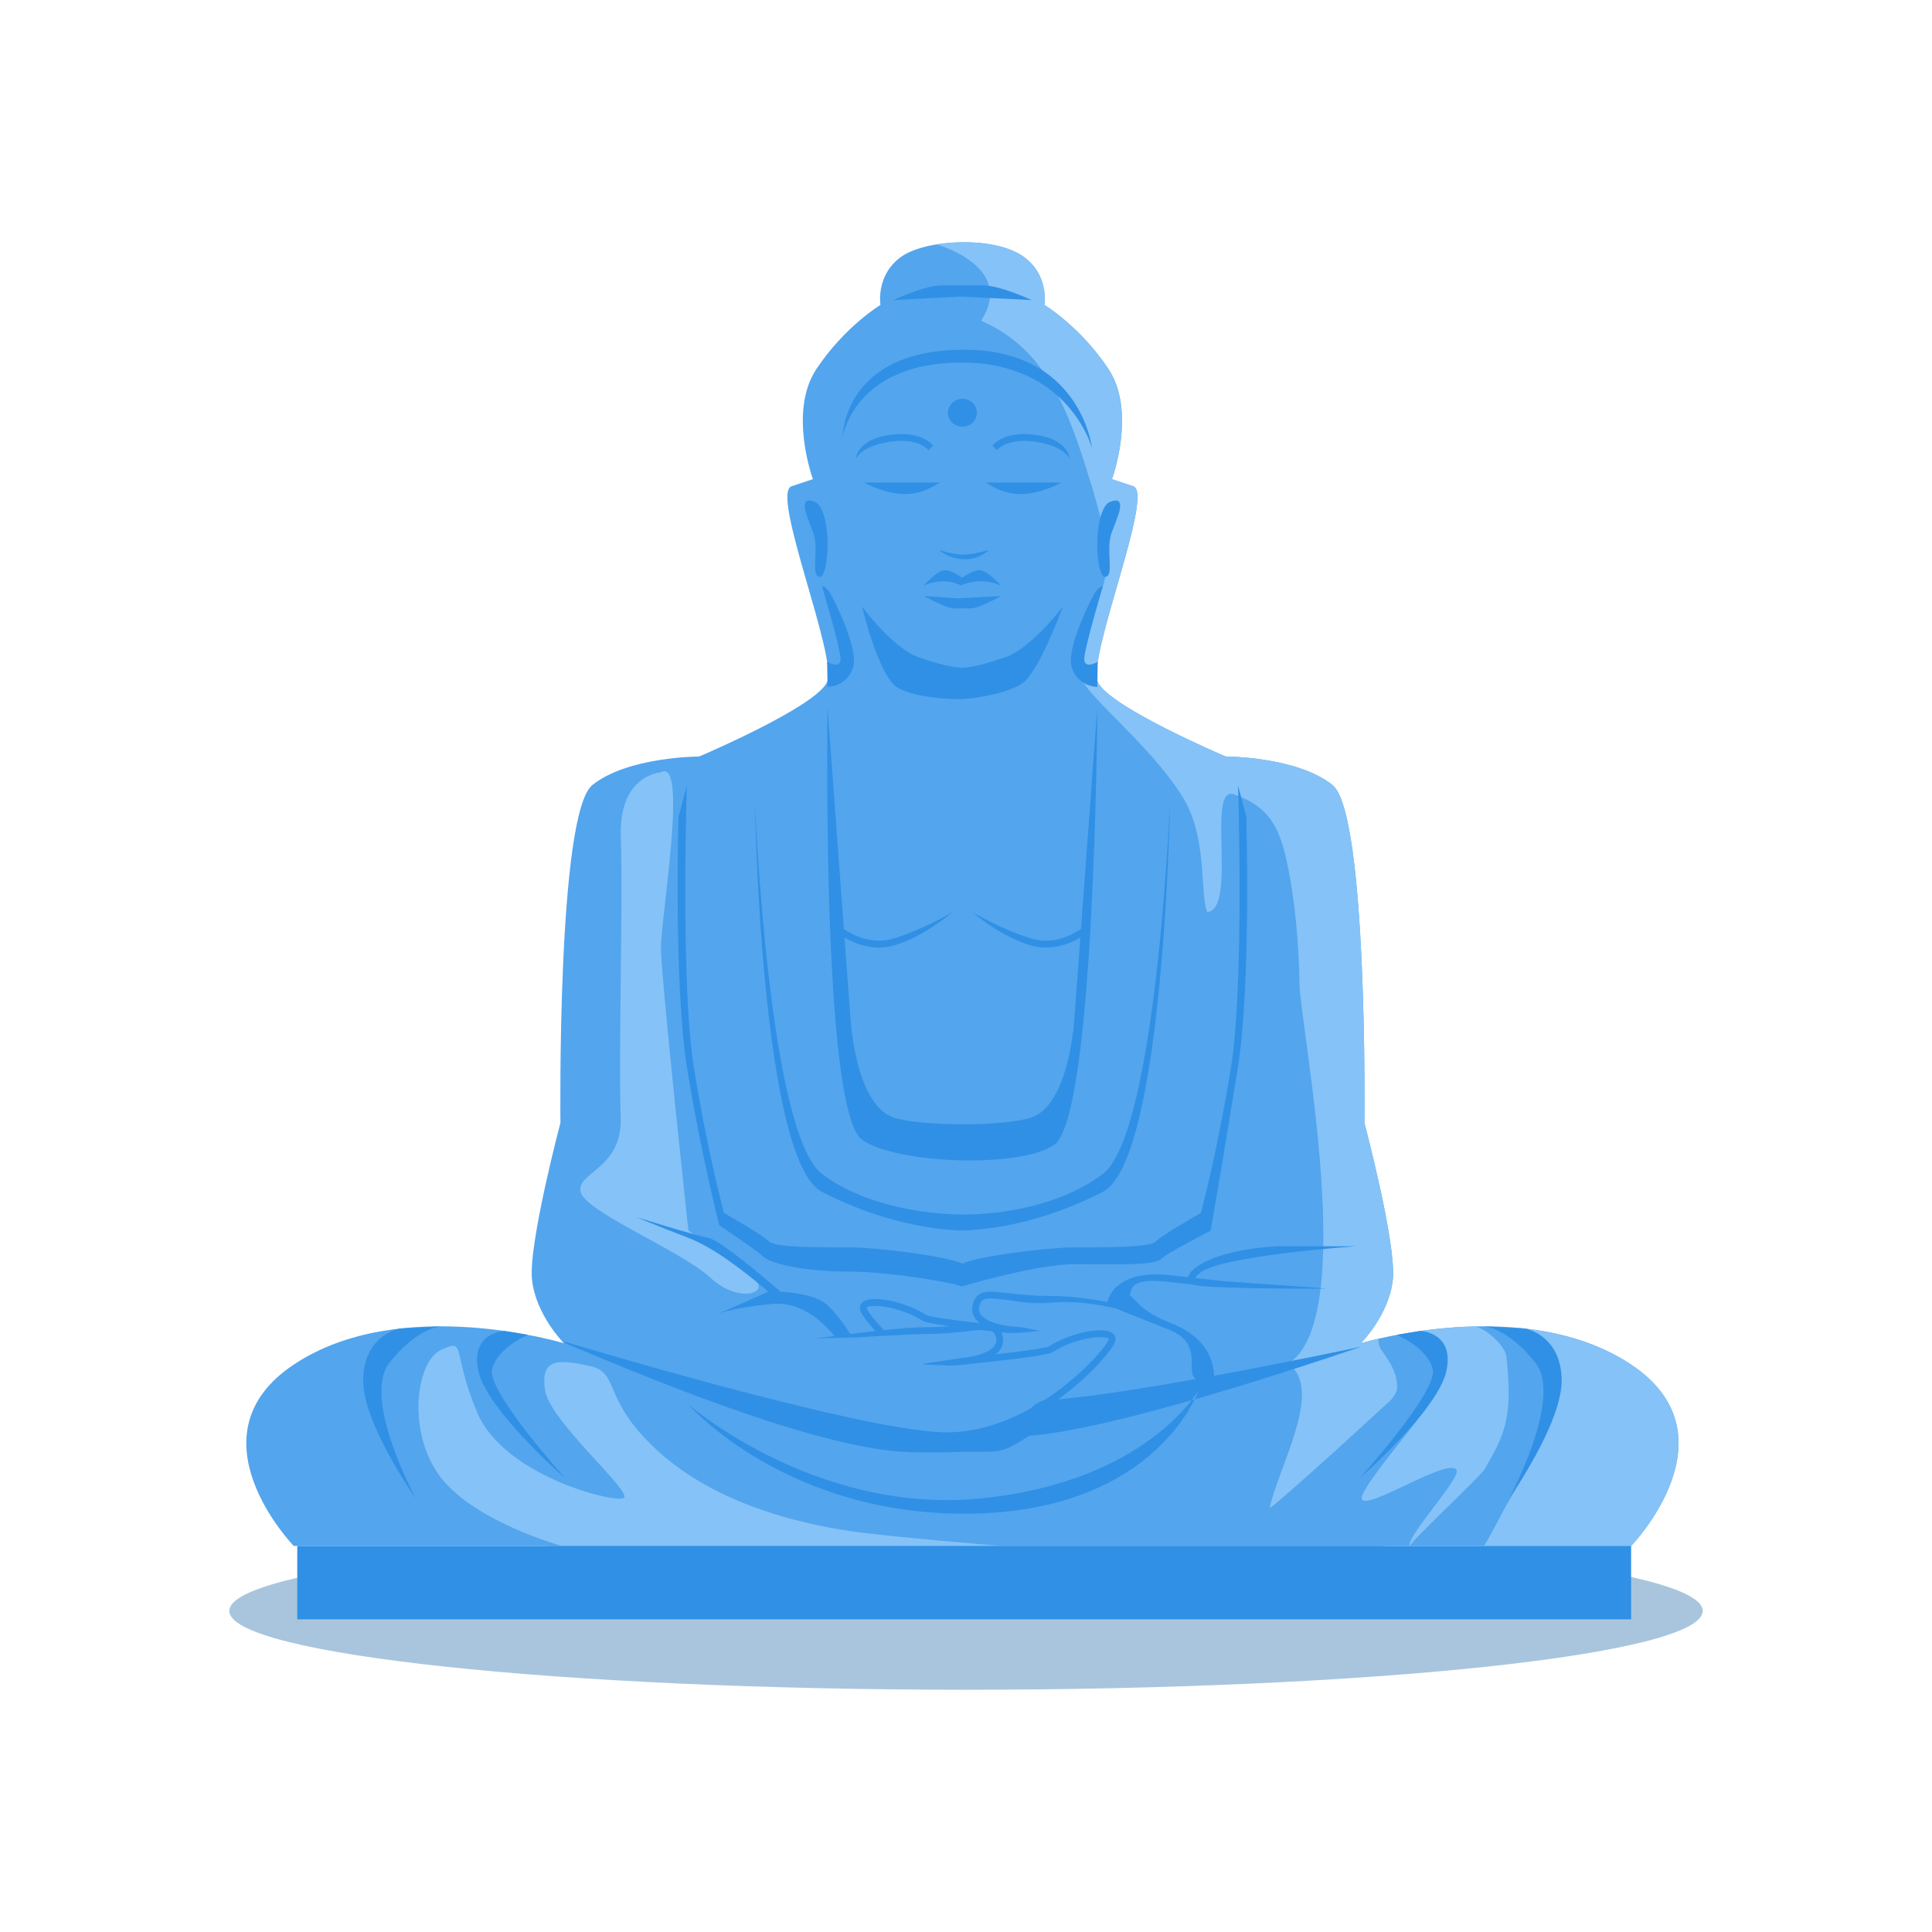
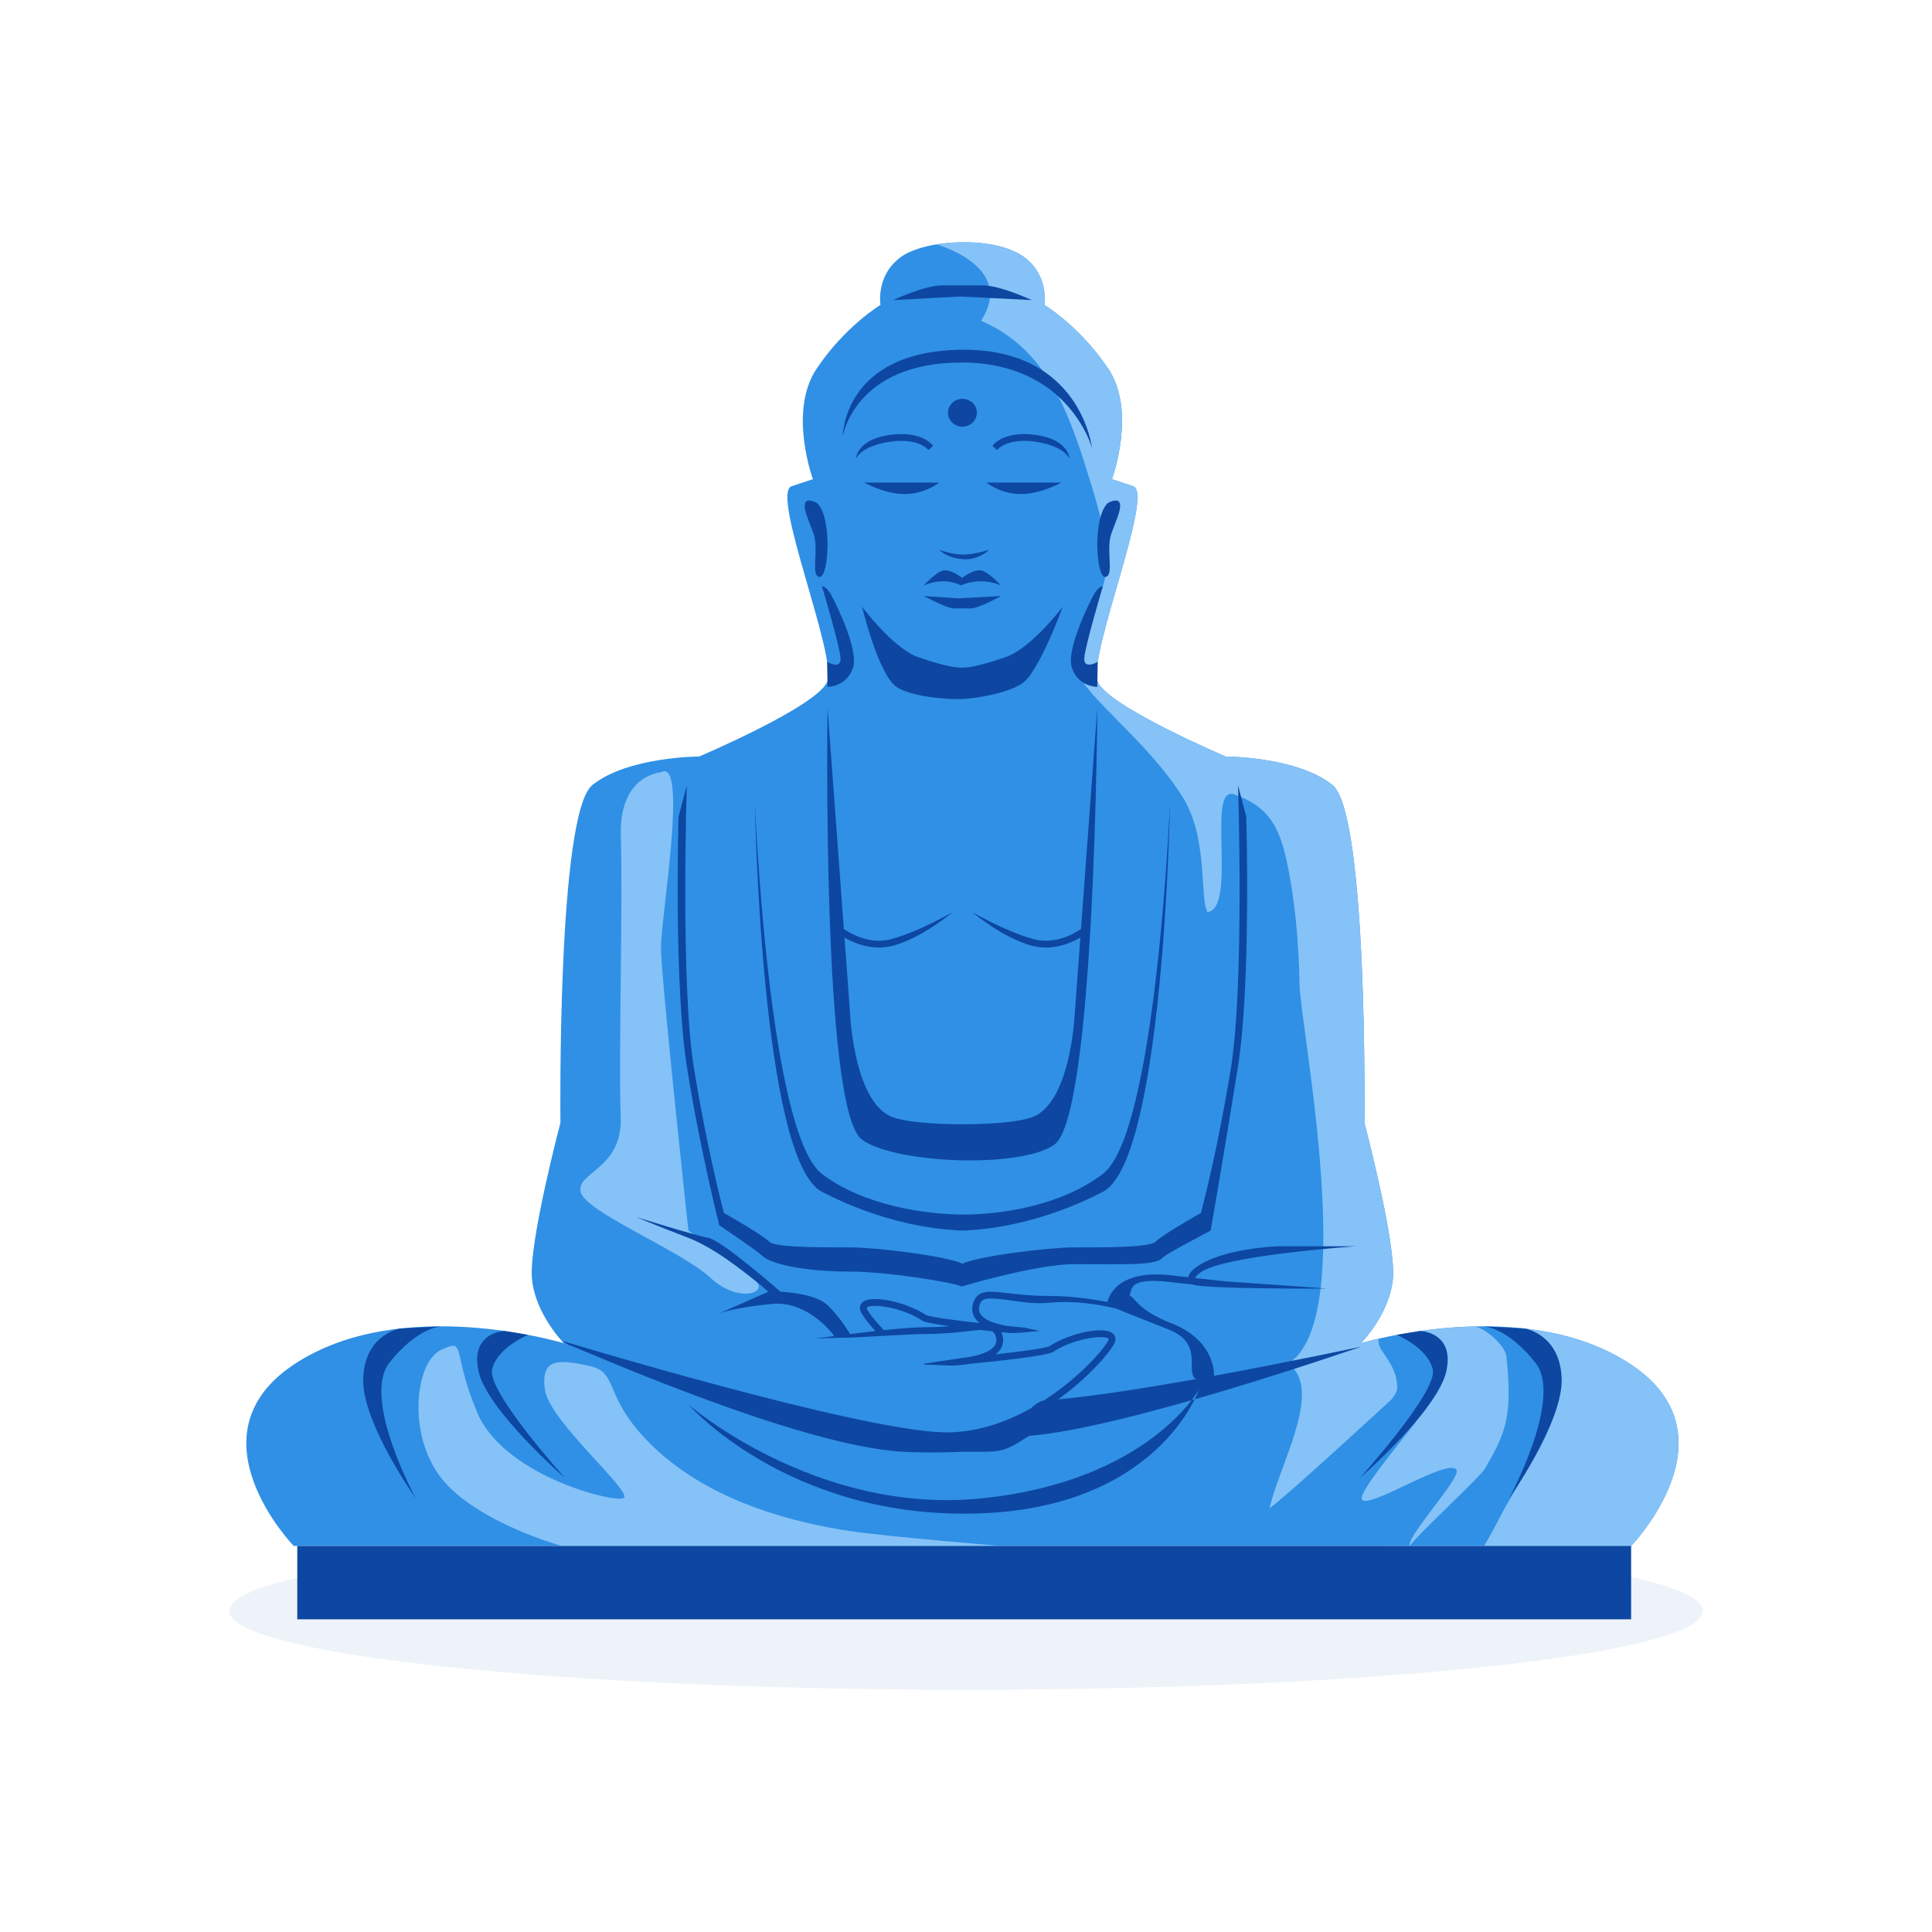
- <svg xmlns="http://www.w3.org/2000/svg" version="1.1" x="0" y="0" width="1000" height="1000" viewBox="0, 0, 1000, 1000">
+ <svg version="1.1" width="100%" height="100%" preserveAspectRatio="xMinYMin" viewBox="0, 0, 1000, 1000">
  <g id="buddha">
-     <path id="shadow" d="M500.002,793 C289.396,793 118.672,811.266 118.672,833.805 C118.672,856.336 289.396,874.607 500.002,874.607 C710.603,874.607 881.328,856.336 881.328,833.805 C881.328,811.266 710.603,793 500.002,793" fill="#A8C5DD" />
-     <path id="base" d="M152.039,706.312 C207.254,669.5 291.918,695.268 291.918,695.268 C291.918,695.268 277.195,680.544 275.355,662.136 C273.519,643.731 290.082,581.153 290.082,581.153 C290.082,581.153 288.238,421.027 306.644,406.299 C325.051,391.577 361.859,391.577 361.859,391.577 C361.859,391.577 422.598,365.807 428.125,352.926 C433.644,340.04 398.672,255.376 409.711,251.695 C420.762,248.012 420.762,248.012 420.762,248.012 C420.762,248.012 407.875,213.043 422.598,190.958 C437.324,168.87 455.727,157.826 455.727,157.826 C455.727,157.826 453.156,142.712 466.16,133.117 C472.203,128.66 484.348,125.394 498.949,125.394 C513.551,125.394 524.094,128.66 530.137,133.117 C543.144,142.712 540.57,157.826 540.57,157.826 C540.57,157.826 558.977,168.87 573.698,190.958 C588.422,213.043 575.539,248.012 575.539,248.012 C575.539,248.012 575.539,248.012 586.586,251.695 C597.628,255.376 562.66,340.04 568.18,352.926 C573.698,365.807 634.437,391.577 634.437,391.577 C634.437,391.577 671.25,391.577 689.656,406.299 C708.061,421.027 706.219,581.153 706.219,581.153 C706.219,581.153 722.789,643.731 720.945,662.136 C719.101,680.544 704.379,695.268 704.379,695.268 C704.379,695.268 789.043,669.5 844.262,706.312 C899.477,743.12 844.262,800.179 844.262,800.179 L152.039,800.179 C152.039,800.179 96.824,743.12 152.039,706.312" fill="#53A5ED" />
-     <path id="light" d="M776.562,784.908 C784.16,770.008 795.229,755.607 800.215,739.544 C806.499,719.276 801.527,699.224 786.031,687.327 C805.964,689.193 826.621,694.547 844.262,706.312 C899.477,743.12 844.262,800.179 844.262,800.179 L768.18,800.179 C771.113,795.188 773.901,790.102 776.562,784.908 M484.961,126.487 C504.945,133.166 520.628,146.234 507.781,166.031 C542.167,180.803 553.523,214.051 564.176,248.74 C569.027,264.52 576.016,287.43 570.852,303.439 C566.461,317.048 554.562,336.258 557.269,346.592 C560.773,359.948 593.25,382.781 611.863,412.081 C625.461,433.486 620.758,463.138 624.926,472.113 C640.594,470.185 624.265,406.305 638.656,411.158 C656.601,417.21 662.223,428.116 666.065,446.042 C670.441,466.447 672.268,488.663 672.644,509.496 C673.043,531.75 703.789,683.698 666.574,705.87 C685.758,718.449 661.586,759.411 657.141,780.659 C664.375,775.828 720.078,724.549 720.148,724.451 C723.238,720.227 723.664,719.685 722.8,714.133 C721.922,708.477 718.16,703.391 715.065,698.756 C713.707,696.721 713.328,694.721 713.586,692.902 C707.777,694.24 704.379,695.268 704.379,695.268 C704.379,695.268 719.101,680.544 720.945,662.136 C722.789,643.73 706.219,581.152 706.219,581.152 C706.219,581.152 708.061,421.027 689.656,406.299 C671.25,391.577 634.437,391.577 634.437,391.577 C634.437,391.577 573.698,365.807 568.18,352.926 C562.66,340.04 597.628,255.375 586.586,251.694 C575.539,248.012 575.539,248.012 575.539,248.012 C575.539,248.012 588.422,213.042 573.698,190.957 C558.977,168.869 540.57,157.825 540.57,157.825 C540.57,157.825 543.144,142.711 530.137,133.116 C524.094,128.66 513.551,125.393 498.949,125.393 C493.933,125.393 489.25,125.801 484.961,126.487 M731.191,689.513 C746.82,694.915 748.627,709.716 738.477,728.438 C735.793,733.383 704.265,769.988 704.8,775.542 C705.547,783.337 749.835,753.797 753.918,760.901 C756.254,764.977 727.277,796.078 729.746,800.178 C732.074,795.865 766.223,764.384 768.68,760.099 C778.901,742.282 783.16,733.816 779.707,702.06 C779.07,696.198 767.933,686.516 762.609,686.586 C750.98,686.888 740.233,688.094 731.191,689.513 M342.113,399.753 C356.32,391.709 342.113,474.834 342.113,490.449 C342.113,506.071 356.316,636.909 356.316,636.909 C356.316,636.909 383.027,656.688 390.727,662.708 C398.426,668.727 382.656,675.232 367.527,661.228 C352.394,647.219 302.84,627.304 300.53,616.909 C298.219,606.512 322.477,605.358 321.277,577.637 C320.078,549.916 322.477,465.59 321.324,433.25 C320.164,400.908 342.113,399.753 342.113,399.753 M439.984,792.482 C459.401,795.394 518.164,800.178 518.164,800.178 L290.707,800.178 C290.707,800.178 246.238,787.862 228.362,765.011 C210.488,742.159 215.051,704.696 228.362,698.662 C241.672,692.63 233.534,698.922 246.968,731.031 C260.41,763.139 315.543,777.469 322.477,775.542 C329.406,773.617 284.359,735.885 282.051,719.373 C279.738,702.862 288.977,703.542 305.152,707.005 C321.324,710.469 310.926,724.333 340.961,751.427 C370.988,778.521 413.484,788.508 439.984,792.482" fill="#85C2F7" />
-     <path id="dark" d="M497.769,187.643 C442.281,187.637 436.215,225.863 436.215,225.863 C436.215,225.863 436.215,181.676 497.835,181.025 C559.457,180.378 565.195,231.835 565.195,231.835 C565.195,231.835 553.25,187.648 497.769,187.643 M528.34,255.721 C538.855,255.721 549.371,249.749 549.371,249.749 L510.461,249.749 C510.461,249.749 517.824,255.721 528.34,255.721 M572.141,298.615 C576.964,297.971 572.141,284.465 575.355,275.815 C578.57,267.164 580.504,263.237 579.539,260.343 C578.57,257.449 573.426,260.343 573.426,260.343 C565.383,267.741 567.316,299.259 572.141,298.615 M570.852,303.439 C570.852,303.439 568.281,303.267 565.383,309.228 C565.383,309.228 551.555,335.603 554.773,345.573 C557.992,355.542 567.957,355.542 567.957,355.542 L568.172,342.568 C568.172,342.568 560.933,346.859 561.229,340.747 C561.527,334.637 570.852,303.439 570.852,303.439 M794.719,705.327 C809.305,723.79 781.105,775.542 781.105,775.542 C781.105,775.542 809.187,736.046 808.312,713.326 C807.433,690.607 789.324,687.67 789.324,687.67 L767.933,686.516 C767.933,686.516 780.132,686.868 794.719,705.327 M703.866,765.011 C703.866,765.011 744.246,729.904 748.627,709.716 C753.023,689.532 735.262,688.896 735.262,688.896 L722.949,690.927 C722.949,690.927 738.977,697.432 741.609,708.839 C744.246,720.25 703.866,765.011 703.866,765.011 M490.672,213.643 C490.672,217.626 494.019,220.857 498.148,220.857 C502.277,220.857 505.625,217.626 505.625,213.643 C505.625,209.658 502.277,206.427 498.148,206.427 C494.019,206.427 490.672,209.658 490.672,213.643 M536.628,225.189 C519.652,222.613 513.901,230.4 513.664,230.732 L516.059,232.955 C516.105,232.891 521.141,226.393 536.219,228.668 C551.109,230.923 553.582,237.365 553.598,237.43 C553.598,237.43 553.387,227.727 536.628,225.189 M468.3,255.721 C478.816,255.721 486.18,249.749 486.18,249.749 L447.269,249.749 C447.269,249.749 457.785,255.721 468.3,255.721 M497.992,299.099 C497.992,299.099 491.968,294.339 488.109,295.302 C484.254,296.268 478.141,303.022 478.141,303.022 C489.394,298.198 497.309,303.022 497.309,303.022 C497.309,303.022 506.796,298.198 518.059,303.022 C518.059,303.022 511.945,296.268 508.086,295.302 C504.229,294.339 497.992,299.099 497.992,299.099 M493.973,314.923 C498.101,314.913 498.101,314.913 498.101,314.913 L498.055,314.737 L498.309,314.913 C498.309,314.913 498.309,314.913 502.437,314.923 C506.565,314.932 518.164,308.491 518.164,308.491 L495.953,309.712 L478.246,308.491 C478.246,308.491 489.844,314.932 493.973,314.923 M424.16,298.615 C428.98,299.259 430.914,267.741 422.871,260.343 C422.871,260.343 417.727,257.449 416.762,260.343 C415.796,263.237 417.727,267.164 420.945,275.815 C424.16,284.465 419.335,297.971 424.16,298.615 M441.527,345.573 C444.742,335.603 430.914,309.228 430.914,309.228 C428.019,303.267 425.445,303.439 425.445,303.439 C425.445,303.439 434.773,334.637 435.07,340.747 C435.362,346.859 428.125,342.568 428.125,342.568 L428.344,355.542 C428.344,355.542 438.312,355.542 441.527,345.573 M550.121,313.986 C550.121,313.986 533.8,335.645 520.414,340.163 C512.707,342.762 503.8,345.57 498.043,345.595 C492.289,345.619 483.348,342.885 475.641,340.283 C462.25,335.766 446.18,313.986 446.18,313.986 C446.18,313.986 454.625,349.123 464.023,355.541 C471.148,360.41 489.441,362.178 498.101,361.81 C506.34,361.46 523.547,358.305 529.918,353.066 C538.41,346.083 550.121,313.986 550.121,313.986 M497.07,153.484 L534.031,155.325 C534.031,155.325 517.711,147.729 508.781,147.719 C504.605,147.712 502.397,147.71 501.211,147.71 L501.203,147.71 C499.863,147.708 499.855,147.708 499.855,147.708 L499.855,147.71 C497.875,147.71 493.727,147.71 487.519,147.719 C478.59,147.729 462.269,155.325 462.269,155.325 L497.07,153.484 M567.957,366.55 L559.519,480.885 C555.484,483.614 545.512,489.129 534.516,485.98 C519.559,481.705 503.437,472.212 503.277,472.113 C503.277,472.113 518.164,484.957 533.547,489.355 C536.254,490.128 538.883,490.448 541.394,490.448 C548.84,490.448 555.184,487.62 559.199,485.264 L556.125,526.87 C556.125,526.87 553.769,571.339 534.031,578.357 C520.698,583.104 475.601,583.104 462.269,578.357 C442.527,571.339 440.176,526.87 440.176,526.87 L437.105,485.264 C441.113,487.62 447.468,490.448 454.906,490.448 C457.414,490.448 460.047,490.128 462.75,489.355 C478.144,484.957 493.019,472.113 493.019,472.113 C492.859,472.212 476.75,481.705 461.789,485.98 C450.789,489.129 440.82,483.614 436.781,480.885 L428.344,366.55 C428.344,366.55 425.117,574.699 446.18,589.91 C463.488,602.41 528.488,604.913 545.796,592.413 C566.863,577.202 567.957,366.55 567.957,366.55 M570.852,616.887 C602.48,600.531 605.57,415.701 605.57,415.701 C605.57,415.701 598.547,586.549 570.852,607.616 C548.945,624.278 517.68,628.624 498.961,628.647 C479.84,628.676 447.355,624.278 425.445,607.616 C397.75,586.549 390.727,415.701 390.727,415.701 C390.727,415.701 393.824,600.531 425.445,616.887 C456.848,633.125 483.977,636.241 495.316,636.797 L495.316,636.891 C495.316,636.891 496.32,636.934 498.148,636.896 C499.98,636.934 500.984,636.891 500.984,636.891 L500.984,636.797 C512.328,636.241 539.453,633.125 570.852,616.887 M626.644,636.909 C626.644,636.909 633.703,596.363 640.66,552.894 C647.621,509.35 645.09,423.525 645.065,422.667 L640.809,406.563 C640.84,407.424 644.105,509.124 637.191,552.339 C630.828,592.102 622.926,622.831 621.617,627.812 C617.73,630.013 601.516,639.318 598.191,642.651 C595.191,645.648 574.437,645.648 556.125,645.648 C542.621,645.648 506.289,650.131 498.148,654.095 C490.012,650.131 453.68,645.648 440.176,645.648 C421.863,645.648 401.109,645.648 398.117,642.651 C394.781,639.318 378.565,630.013 374.68,627.812 C373.375,622.831 365.477,592.102 359.113,552.339 C352.195,509.124 355.465,407.424 355.492,406.563 L351.233,422.667 C351.207,423.525 348.68,509.35 355.648,552.894 C362.601,596.363 372.309,634.19 372.309,634.19 C372.309,634.19 391.832,647.293 394.57,650.032 C398.401,653.865 414.84,658.168 439.964,658.168 C459.609,658.168 494.335,663.951 497.754,665.879 C497.754,665.879 536.348,654.318 555.992,654.318 C581.117,654.318 597.555,655.146 601.387,651.319 C604.125,648.581 621.09,640.053 626.644,636.909 M201.578,705.327 C216.172,686.868 228.362,686.516 228.362,686.516 L206.977,687.67 C206.977,687.67 188.866,690.607 187.984,713.326 C187.109,736.046 215.195,775.542 215.195,775.542 C215.195,775.542 186.996,723.79 201.578,705.327 M254.691,708.839 C257.32,697.432 273.352,690.927 273.352,690.927 L261.039,688.896 C261.039,688.896 243.281,689.532 247.667,709.716 C252.061,729.904 292.43,765.011 292.43,765.011 C292.43,765.011 252.061,720.25 254.691,708.839 M460.422,228.668 C475.496,226.393 480.534,232.891 480.586,232.955 L482.977,230.732 C482.738,230.4 476.988,222.613 460.016,225.189 C443.254,227.727 443.034,237.43 443.034,237.43 C443.065,237.365 445.53,230.923 460.422,228.668 M508.152,775.542 C422.137,784.318 356.316,726.953 356.316,726.953 C356.316,726.953 407.129,785.199 503.277,783.441 C599.426,781.688 620.496,719.373 620.496,719.373 C620.496,719.373 594.164,766.764 508.152,775.542 M290.707,693.964 C292.211,694.43 443.422,740.255 488.457,741.378 C505.078,741.755 520.727,736.196 533.992,728.706 C533.387,728.72 538.082,725.034 540.309,724.893 C558.625,713.095 571.246,698.516 573.613,693.873 C573.988,693.133 573.82,692.982 573.746,692.911 C571.281,690.724 555.492,692.85 545.144,699.704 C542.082,701.732 517.132,704.456 501.684,705.969 C497.219,706.708 493.43,706.812 492.559,706.831 L478.516,706.279 C480.034,707.331 476.964,705.195 477.926,705.87 C483.961,705.031 498.422,702.758 500.824,702.522 C506.391,701.622 512.609,699.823 514.863,696.484 C515.883,694.977 515.984,693.222 515.184,691.125 C514.812,690.164 514.277,689.508 513.527,689.056 C511.468,688.844 509.348,688.617 507.199,688.383 C505.578,688.5 503.641,688.712 501.305,688.98 C495.894,689.612 488.477,690.47 479.086,690.47 C472.999,690.47 442.914,692.238 442.812,692.247 L421.684,692.766 C423.141,692.652 426.906,692.172 431.875,691.535 C428.887,687.656 416.578,673.251 399.578,674.901 C379.949,676.797 372.352,679.784 372.352,679.784 L397.672,668.594 C397.672,668.594 374.453,647.675 356.316,640.714 C338.167,633.751 329.309,629.953 329.309,629.953 C329.309,629.953 359.691,639.451 366.656,640.714 C373.621,641.982 404.008,668.594 404.008,668.594 C404.008,668.594 421.628,669.203 428.324,675.532 C435.023,681.863 439.984,690.508 439.984,690.508 C444.117,689.99 448.582,689.451 453.086,688.948 C449.238,684.711 446.695,681.227 445.703,679.281 C444.258,676.433 445.687,674.717 446.362,674.109 C451.258,669.755 469.613,674.219 479.227,680.591 C480.891,681.571 492.719,683.22 507.132,684.828 C506.16,684.078 505.324,683.225 504.672,682.268 C502.992,679.776 502.762,676.896 503.988,673.69 C506.34,667.557 512.061,668.217 521.547,669.315 C527.172,669.97 534.176,670.777 543.359,670.777 C556.051,670.777 568.719,673.044 573.219,673.925 C573.401,672.893 576.742,656.849 605.766,660.062 L615.074,661.094 C615.312,658.904 617.609,657.003 619.477,655.68 C632.871,646.167 660.41,645.102 661.574,645.065 L702.086,645.065 C701.809,645.069 634.051,649.631 621.508,658.54 C618.75,660.501 618.582,661.444 618.562,661.444 C618.57,661.458 618.574,661.467 618.59,661.482 L633.805,663.174 L686.598,666.911 C682.628,667.138 621.534,667.062 617.468,664.889 L605.379,663.552 C584.031,661.156 586.061,667.172 584.703,670.578 C587.848,671.88 588.812,678.065 606.211,684.884 C626.933,693.006 628.401,707.863 628.366,712.125 C668.768,704.733 704.8,696.97 704.8,696.97 C703.613,697.258 583.051,739.354 532.727,743.154 C518.352,752.35 518.453,751.427 499.061,751.427 C498.437,751.427 482.565,752.266 467.397,751.427 C412.516,748.396 300.32,697.917 294.152,696.008 L290.707,693.964 M491.504,686.459 C484.3,685.454 478.652,684.422 477.3,683.527 C466.957,676.669 451.167,674.539 448.703,676.73 C448.621,676.802 448.457,676.948 448.835,677.691 C449.871,679.727 452.898,683.682 457.499,688.471 C465.738,687.609 473.652,686.958 479.086,686.958 C483.754,686.958 487.855,686.751 491.504,686.459 z M547.667,724.318 C567.043,722.542 593.426,718.37 619.065,713.802 C613.09,710.399 623.586,695.462 604.929,688.151 C590.352,682.438 581.945,679.044 577.733,677.319 C568.258,675.014 555.957,673.11 543.359,674.289 C534.008,675.165 526.551,673.43 521.141,672.803 C511.637,671.706 508.578,671.516 507.265,674.948 C506.465,677.047 506.565,678.794 507.586,680.302 C509.84,683.644 516.078,685.451 521.664,686.35 C524.477,686.623 527.297,686.893 530.078,687.147 L538.121,688.896 C537.254,688.878 525.223,690.526 520.754,689.786 C519.961,689.711 519.129,689.626 518.285,689.542 C518.34,689.664 518.406,689.745 518.453,689.871 C519.68,693.073 519.453,695.956 517.769,698.451 C517.125,699.407 516.285,700.26 515.305,701.01 C529.73,699.402 541.551,697.747 543.207,696.777 C552.84,690.389 571.199,685.935 576.078,690.292 C576.762,690.899 578.184,692.615 576.742,695.462 C574.43,700.005 563.676,712.855 547.667,724.318 z M498.097,289.421 C506.492,290.177 511.906,284.628 511.906,284.628 C511.906,284.628 503.832,287.152 498.203,287.06 C492.57,286.97 486.18,284.628 486.18,284.628 C486.18,284.628 489.703,288.665 498.097,289.421 M153.867,838.151 L844.262,838.151 L844.262,800.179 L153.867,800.179 z" fill="#3090E5" />
+     <path id="shadow" class="fill-900" fill="#A8C5DD" fill-opacity="0.2" d="M500.002,793 C289.396,793 118.672,811.266 118.672,833.805 C118.672,856.336 289.396,874.607 500.002,874.607 C710.603,874.607 881.328,856.336 881.328,833.805 C881.328,811.266 710.603,793 500.002,793" />
+     <path id="base" class="fill-300" fill="#3090E5" d="M152.039,706.312 C207.254,669.5 291.918,695.268 291.918,695.268 C291.918,695.268 277.195,680.544 275.355,662.136 C273.519,643.731 290.082,581.153 290.082,581.153 C290.082,581.153 288.238,421.027 306.644,406.299 C325.051,391.577 361.859,391.577 361.859,391.577 C361.859,391.577 422.598,365.807 428.125,352.926 C433.644,340.04 398.672,255.376 409.711,251.695 C420.762,248.012 420.762,248.012 420.762,248.012 C420.762,248.012 407.875,213.043 422.598,190.958 C437.324,168.87 455.727,157.826 455.727,157.826 C455.727,157.826 453.156,142.712 466.16,133.117 C472.203,128.66 484.348,125.394 498.949,125.394 C513.551,125.394 524.094,128.66 530.137,133.117 C543.144,142.712 540.57,157.826 540.57,157.826 C540.57,157.826 558.977,168.87 573.698,190.958 C588.422,213.043 575.539,248.012 575.539,248.012 C575.539,248.012 575.539,248.012 586.586,251.695 C597.628,255.376 562.66,340.04 568.18,352.926 C573.698,365.807 634.437,391.577 634.437,391.577 C634.437,391.577 671.25,391.577 689.656,406.299 C708.061,421.027 706.219,581.153 706.219,581.153 C706.219,581.153 722.789,643.731 720.945,662.136 C719.101,680.544 704.379,695.268 704.379,695.268 C704.379,695.268 789.043,669.5 844.262,706.312 C899.477,743.12 844.262,800.179 844.262,800.179 L152.039,800.179 C152.039,800.179 96.824,743.12 152.039,706.312" />
+     <path id="light" class="fill-200" fill="#85C2F7" d="M776.562,784.908 C784.16,770.008 795.229,755.607 800.215,739.544 C806.499,719.276 801.527,699.224 786.031,687.327 C805.964,689.193 826.621,694.547 844.262,706.312 C899.477,743.12 844.262,800.179 844.262,800.179 L768.18,800.179 C771.113,795.188 773.901,790.102 776.562,784.908 M484.961,126.487 C504.945,133.166 520.628,146.234 507.781,166.031 C542.167,180.803 553.523,214.051 564.176,248.74 C569.027,264.52 576.016,287.43 570.852,303.439 C566.461,317.048 554.562,336.258 557.269,346.592 C560.773,359.948 593.25,382.781 611.863,412.081 C625.461,433.486 620.758,463.138 624.926,472.113 C640.594,470.185 624.265,406.305 638.656,411.158 C656.601,417.21 662.223,428.116 666.065,446.042 C670.441,466.447 672.268,488.663 672.644,509.496 C673.043,531.75 703.789,683.698 666.574,705.87 C685.758,718.449 661.586,759.411 657.141,780.659 C664.375,775.828 720.078,724.549 720.148,724.451 C723.238,720.227 723.664,719.685 722.8,714.133 C721.922,708.477 718.16,703.391 715.065,698.756 C713.707,696.721 713.328,694.721 713.586,692.902 C707.777,694.24 704.379,695.268 704.379,695.268 C704.379,695.268 719.101,680.544 720.945,662.136 C722.789,643.73 706.219,581.152 706.219,581.152 C706.219,581.152 708.061,421.027 689.656,406.299 C671.25,391.577 634.437,391.577 634.437,391.577 C634.437,391.577 573.698,365.807 568.18,352.926 C562.66,340.04 597.628,255.375 586.586,251.694 C575.539,248.012 575.539,248.012 575.539,248.012 C575.539,248.012 588.422,213.042 573.698,190.957 C558.977,168.869 540.57,157.825 540.57,157.825 C540.57,157.825 543.144,142.711 530.137,133.116 C524.094,128.66 513.551,125.393 498.949,125.393 C493.933,125.393 489.25,125.801 484.961,126.487 M731.191,689.513 C746.82,694.915 748.627,709.716 738.477,728.438 C735.793,733.383 704.265,769.988 704.8,775.542 C705.547,783.337 749.835,753.797 753.918,760.901 C756.254,764.977 727.277,796.078 729.746,800.178 C732.074,795.865 766.223,764.384 768.68,760.099 C778.901,742.282 783.16,733.816 779.707,702.06 C779.07,696.198 767.933,686.516 762.609,686.586 C750.98,686.888 740.233,688.094 731.191,689.513 M342.113,399.753 C356.32,391.709 342.113,474.834 342.113,490.449 C342.113,506.071 356.316,636.909 356.316,636.909 C356.316,636.909 383.027,656.688 390.727,662.708 C398.426,668.727 382.656,675.232 367.527,661.228 C352.394,647.219 302.84,627.304 300.53,616.909 C298.219,606.512 322.477,605.358 321.277,577.637 C320.078,549.916 322.477,465.59 321.324,433.25 C320.164,400.908 342.113,399.753 342.113,399.753 M439.984,792.482 C459.401,795.394 518.164,800.178 518.164,800.178 L290.707,800.178 C290.707,800.178 246.238,787.862 228.362,765.011 C210.488,742.159 215.051,704.696 228.362,698.662 C241.672,692.63 233.534,698.922 246.968,731.031 C260.41,763.139 315.543,777.469 322.477,775.542 C329.406,773.617 284.359,735.885 282.051,719.373 C279.738,702.862 288.977,703.542 305.152,707.005 C321.324,710.469 310.926,724.333 340.961,751.427 C370.988,778.521 413.484,788.508 439.984,792.482" />
+     <path id="dark" class="fill-500" fill="#0D47A1" d="M497.769,187.643 C442.281,187.637 436.215,225.863 436.215,225.863 C436.215,225.863 436.215,181.676 497.835,181.025 C559.457,180.378 565.195,231.835 565.195,231.835 C565.195,231.835 553.25,187.648 497.769,187.643 M528.34,255.721 C538.855,255.721 549.371,249.749 549.371,249.749 L510.461,249.749 C510.461,249.749 517.824,255.721 528.34,255.721 M572.141,298.615 C576.964,297.971 572.141,284.465 575.355,275.815 C578.57,267.164 580.504,263.237 579.539,260.343 C578.57,257.449 573.426,260.343 573.426,260.343 C565.383,267.741 567.316,299.259 572.141,298.615 M570.852,303.439 C570.852,303.439 568.281,303.267 565.383,309.228 C565.383,309.228 551.555,335.603 554.773,345.573 C557.992,355.542 567.957,355.542 567.957,355.542 L568.172,342.568 C568.172,342.568 560.933,346.859 561.229,340.747 C561.527,334.637 570.852,303.439 570.852,303.439 M794.719,705.327 C809.305,723.79 781.105,775.542 781.105,775.542 C781.105,775.542 809.187,736.046 808.312,713.326 C807.433,690.607 789.324,687.67 789.324,687.67 L767.933,686.516 C767.933,686.516 780.132,686.868 794.719,705.327 M703.866,765.011 C703.866,765.011 744.246,729.904 748.627,709.716 C753.023,689.532 735.262,688.896 735.262,688.896 L722.949,690.927 C722.949,690.927 738.977,697.432 741.609,708.839 C744.246,720.25 703.866,765.011 703.866,765.011 M490.672,213.643 C490.672,217.626 494.019,220.857 498.148,220.857 C502.277,220.857 505.625,217.626 505.625,213.643 C505.625,209.658 502.277,206.427 498.148,206.427 C494.019,206.427 490.672,209.658 490.672,213.643 M536.628,225.189 C519.652,222.613 513.901,230.4 513.664,230.732 L516.059,232.955 C516.105,232.891 521.141,226.393 536.219,228.668 C551.109,230.923 553.582,237.365 553.598,237.43 C553.598,237.43 553.387,227.727 536.628,225.189 M468.3,255.721 C478.816,255.721 486.18,249.749 486.18,249.749 L447.269,249.749 C447.269,249.749 457.785,255.721 468.3,255.721 M497.992,299.099 C497.992,299.099 491.968,294.339 488.109,295.302 C484.254,296.268 478.141,303.022 478.141,303.022 C489.394,298.198 497.309,303.022 497.309,303.022 C497.309,303.022 506.796,298.198 518.059,303.022 C518.059,303.022 511.945,296.268 508.086,295.302 C504.229,294.339 497.992,299.099 497.992,299.099 M493.973,314.923 C498.101,314.913 498.101,314.913 498.101,314.913 L498.055,314.737 L498.309,314.913 C498.309,314.913 498.309,314.913 502.437,314.923 C506.565,314.932 518.164,308.491 518.164,308.491 L495.953,309.712 L478.246,308.491 C478.246,308.491 489.844,314.932 493.973,314.923 M424.16,298.615 C428.98,299.259 430.914,267.741 422.871,260.343 C422.871,260.343 417.727,257.449 416.762,260.343 C415.796,263.237 417.727,267.164 420.945,275.815 C424.16,284.465 419.335,297.971 424.16,298.615 M441.527,345.573 C444.742,335.603 430.914,309.228 430.914,309.228 C428.019,303.267 425.445,303.439 425.445,303.439 C425.445,303.439 434.773,334.637 435.07,340.747 C435.362,346.859 428.125,342.568 428.125,342.568 L428.344,355.542 C428.344,355.542 438.312,355.542 441.527,345.573 M550.121,313.986 C550.121,313.986 533.8,335.645 520.414,340.163 C512.707,342.762 503.8,345.57 498.043,345.595 C492.289,345.619 483.348,342.885 475.641,340.283 C462.25,335.766 446.18,313.986 446.18,313.986 C446.18,313.986 454.625,349.123 464.023,355.541 C471.148,360.41 489.441,362.178 498.101,361.81 C506.34,361.46 523.547,358.305 529.918,353.066 C538.41,346.083 550.121,313.986 550.121,313.986 M497.07,153.484 L534.031,155.325 C534.031,155.325 517.711,147.729 508.781,147.719 C504.605,147.712 502.397,147.71 501.211,147.71 L501.203,147.71 C499.863,147.708 499.855,147.708 499.855,147.708 L499.855,147.71 C497.875,147.71 493.727,147.71 487.519,147.719 C478.59,147.729 462.269,155.325 462.269,155.325 L497.07,153.484 M567.957,366.55 L559.519,480.885 C555.484,483.614 545.512,489.129 534.516,485.98 C519.559,481.705 503.437,472.212 503.277,472.113 C503.277,472.113 518.164,484.957 533.547,489.355 C536.254,490.128 538.883,490.448 541.394,490.448 C548.84,490.448 555.184,487.62 559.199,485.264 L556.125,526.87 C556.125,526.87 553.769,571.339 534.031,578.357 C520.698,583.104 475.601,583.104 462.269,578.357 C442.527,571.339 440.176,526.87 440.176,526.87 L437.105,485.264 C441.113,487.62 447.468,490.448 454.906,490.448 C457.414,490.448 460.047,490.128 462.75,489.355 C478.144,484.957 493.019,472.113 493.019,472.113 C492.859,472.212 476.75,481.705 461.789,485.98 C450.789,489.129 440.82,483.614 436.781,480.885 L428.344,366.55 C428.344,366.55 425.117,574.699 446.18,589.91 C463.488,602.41 528.488,604.913 545.796,592.413 C566.863,577.202 567.957,366.55 567.957,366.55 M570.852,616.887 C602.48,600.531 605.57,415.701 605.57,415.701 C605.57,415.701 598.547,586.549 570.852,607.616 C548.945,624.278 517.68,628.624 498.961,628.647 C479.84,628.676 447.355,624.278 425.445,607.616 C397.75,586.549 390.727,415.701 390.727,415.701 C390.727,415.701 393.824,600.531 425.445,616.887 C456.848,633.125 483.977,636.241 495.316,636.797 L495.316,636.891 C495.316,636.891 496.32,636.934 498.148,636.896 C499.98,636.934 500.984,636.891 500.984,636.891 L500.984,636.797 C512.328,636.241 539.453,633.125 570.852,616.887 M626.644,636.909 C626.644,636.909 633.703,596.363 640.66,552.894 C647.621,509.35 645.09,423.525 645.065,422.667 L640.809,406.563 C640.84,407.424 644.105,509.124 637.191,552.339 C630.828,592.102 622.926,622.831 621.617,627.812 C617.73,630.013 601.516,639.318 598.191,642.651 C595.191,645.648 574.437,645.648 556.125,645.648 C542.621,645.648 506.289,650.131 498.148,654.095 C490.012,650.131 453.68,645.648 440.176,645.648 C421.863,645.648 401.109,645.648 398.117,642.651 C394.781,639.318 378.565,630.013 374.68,627.812 C373.375,622.831 365.477,592.102 359.113,552.339 C352.195,509.124 355.465,407.424 355.492,406.563 L351.233,422.667 C351.207,423.525 348.68,509.35 355.648,552.894 C362.601,596.363 372.309,634.19 372.309,634.19 C372.309,634.19 391.832,647.293 394.57,650.032 C398.401,653.865 414.84,658.168 439.964,658.168 C459.609,658.168 494.335,663.951 497.754,665.879 C497.754,665.879 536.348,654.318 555.992,654.318 C581.117,654.318 597.555,655.146 601.387,651.319 C604.125,648.581 621.09,640.053 626.644,636.909 M201.578,705.327 C216.172,686.868 228.362,686.516 228.362,686.516 L206.977,687.67 C206.977,687.67 188.866,690.607 187.984,713.326 C187.109,736.046 215.195,775.542 215.195,775.542 C215.195,775.542 186.996,723.79 201.578,705.327 M254.691,708.839 C257.32,697.432 273.352,690.927 273.352,690.927 L261.039,688.896 C261.039,688.896 243.281,689.532 247.667,709.716 C252.061,729.904 292.43,765.011 292.43,765.011 C292.43,765.011 252.061,720.25 254.691,708.839 M460.422,228.668 C475.496,226.393 480.534,232.891 480.586,232.955 L482.977,230.732 C482.738,230.4 476.988,222.613 460.016,225.189 C443.254,227.727 443.034,237.43 443.034,237.43 C443.065,237.365 445.53,230.923 460.422,228.668 M508.152,775.542 C422.137,784.318 356.316,726.953 356.316,726.953 C356.316,726.953 407.129,785.199 503.277,783.441 C599.426,781.688 620.496,719.373 620.496,719.373 C620.496,719.373 594.164,766.764 508.152,775.542 M290.707,693.964 C292.211,694.43 443.422,740.255 488.457,741.378 C505.078,741.755 520.727,736.196 533.992,728.706 C533.387,728.72 538.082,725.034 540.309,724.893 C558.625,713.095 571.246,698.516 573.613,693.873 C573.988,693.133 573.82,692.982 573.746,692.911 C571.281,690.724 555.492,692.85 545.144,699.704 C542.082,701.732 517.132,704.456 501.684,705.969 C497.219,706.708 493.43,706.812 492.559,706.831 L478.516,706.279 C480.034,707.331 476.964,705.195 477.926,705.87 C483.961,705.031 498.422,702.758 500.824,702.522 C506.391,701.622 512.609,699.823 514.863,696.484 C515.883,694.977 515.984,693.222 515.184,691.125 C514.812,690.164 514.277,689.508 513.527,689.056 C511.468,688.844 509.348,688.617 507.199,688.383 C505.578,688.5 503.641,688.712 501.305,688.98 C495.894,689.612 488.477,690.47 479.086,690.47 C472.999,690.47 442.914,692.238 442.812,692.247 L421.684,692.766 C423.141,692.652 426.906,692.172 431.875,691.535 C428.887,687.656 416.578,673.251 399.578,674.901 C379.949,676.797 372.352,679.784 372.352,679.784 L397.672,668.594 C397.672,668.594 374.453,647.675 356.316,640.714 C338.167,633.751 329.309,629.953 329.309,629.953 C329.309,629.953 359.691,639.451 366.656,640.714 C373.621,641.982 404.008,668.594 404.008,668.594 C404.008,668.594 421.628,669.203 428.324,675.532 C435.023,681.863 439.984,690.508 439.984,690.508 C444.117,689.99 448.582,689.451 453.086,688.948 C449.238,684.711 446.695,681.227 445.703,679.281 C444.258,676.433 445.687,674.717 446.362,674.109 C451.258,669.755 469.613,674.219 479.227,680.591 C480.891,681.571 492.719,683.22 507.132,684.828 C506.16,684.078 505.324,683.225 504.672,682.268 C502.992,679.776 502.762,676.896 503.988,673.69 C506.34,667.557 512.061,668.217 521.547,669.315 C527.172,669.97 534.176,670.777 543.359,670.777 C556.051,670.777 568.719,673.044 573.219,673.925 C573.401,672.893 576.742,656.849 605.766,660.062 L615.074,661.094 C615.312,658.904 617.609,657.003 619.477,655.68 C632.871,646.167 660.41,645.102 661.574,645.065 L702.086,645.065 C701.809,645.069 634.051,649.631 621.508,658.54 C618.75,660.501 618.582,661.444 618.562,661.444 C618.57,661.458 618.574,661.467 618.59,661.482 L633.805,663.174 L686.598,666.911 C682.628,667.138 621.534,667.062 617.468,664.889 L605.379,663.552 C584.031,661.156 586.061,667.172 584.703,670.578 C587.848,671.88 588.812,678.065 606.211,684.884 C626.933,693.006 628.401,707.863 628.366,712.125 C668.768,704.733 704.8,696.97 704.8,696.97 C703.613,697.258 583.051,739.354 532.727,743.154 C518.352,752.35 518.453,751.427 499.061,751.427 C498.437,751.427 482.565,752.266 467.397,751.427 C412.516,748.396 300.32,697.917 294.152,696.008 L290.707,693.964 M491.504,686.459 C484.3,685.454 478.652,684.422 477.3,683.527 C466.957,676.669 451.167,674.539 448.703,676.73 C448.621,676.802 448.457,676.948 448.835,677.691 C449.871,679.727 452.898,683.682 457.499,688.471 C465.738,687.609 473.652,686.958 479.086,686.958 C483.754,686.958 487.855,686.751 491.504,686.459 z M547.667,724.318 C567.043,722.542 593.426,718.37 619.065,713.802 C613.09,710.399 623.586,695.462 604.929,688.151 C590.352,682.438 581.945,679.044 577.733,677.319 C568.258,675.014 555.957,673.11 543.359,674.289 C534.008,675.165 526.551,673.43 521.141,672.803 C511.637,671.706 508.578,671.516 507.265,674.948 C506.465,677.047 506.565,678.794 507.586,680.302 C509.84,683.644 516.078,685.451 521.664,686.35 C524.477,686.623 527.297,686.893 530.078,687.147 L538.121,688.896 C537.254,688.878 525.223,690.526 520.754,689.786 C519.961,689.711 519.129,689.626 518.285,689.542 C518.34,689.664 518.406,689.745 518.453,689.871 C519.68,693.073 519.453,695.956 517.769,698.451 C517.125,699.407 516.285,700.26 515.305,701.01 C529.73,699.402 541.551,697.747 543.207,696.777 C552.84,690.389 571.199,685.935 576.078,690.292 C576.762,690.899 578.184,692.615 576.742,695.462 C574.43,700.005 563.676,712.855 547.667,724.318 z M498.097,289.421 C506.492,290.177 511.906,284.628 511.906,284.628 C511.906,284.628 503.832,287.152 498.203,287.06 C492.57,286.97 486.18,284.628 486.18,284.628 C486.18,284.628 489.703,288.665 498.097,289.421 M153.867,838.151 L844.262,838.151 L844.262,800.179 L153.867,800.179 z" />
  </g>
</svg>
